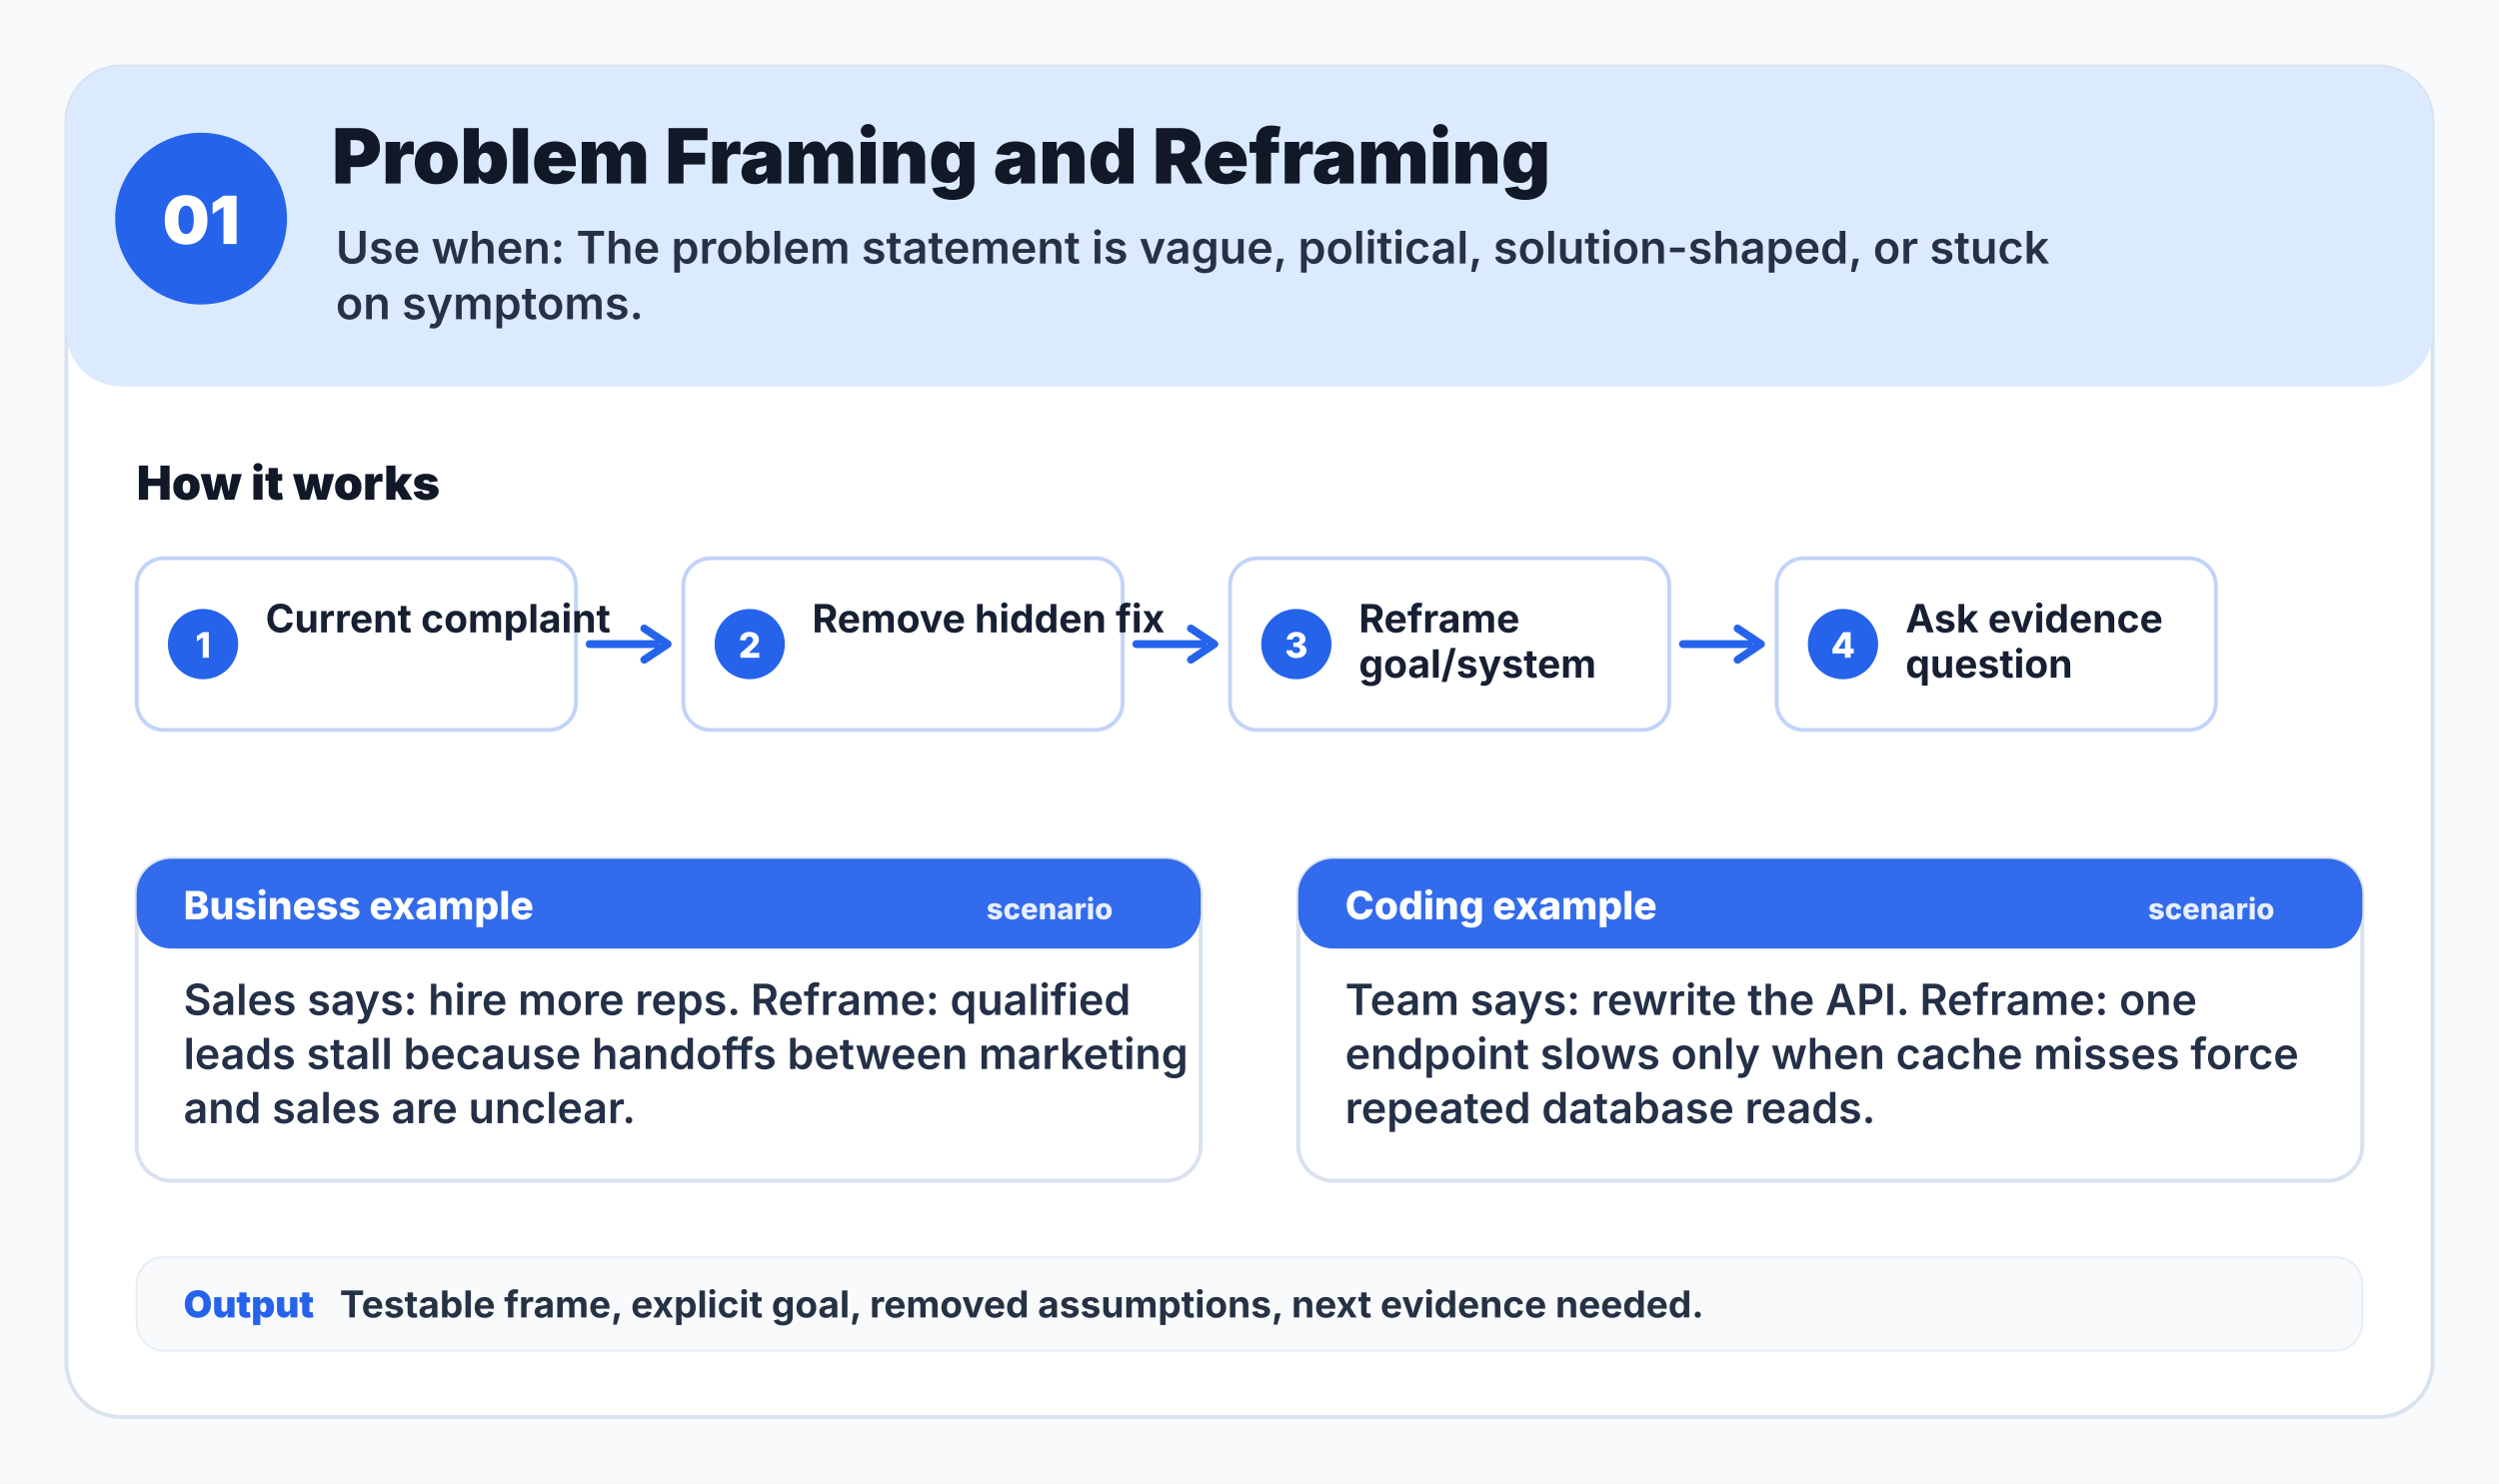
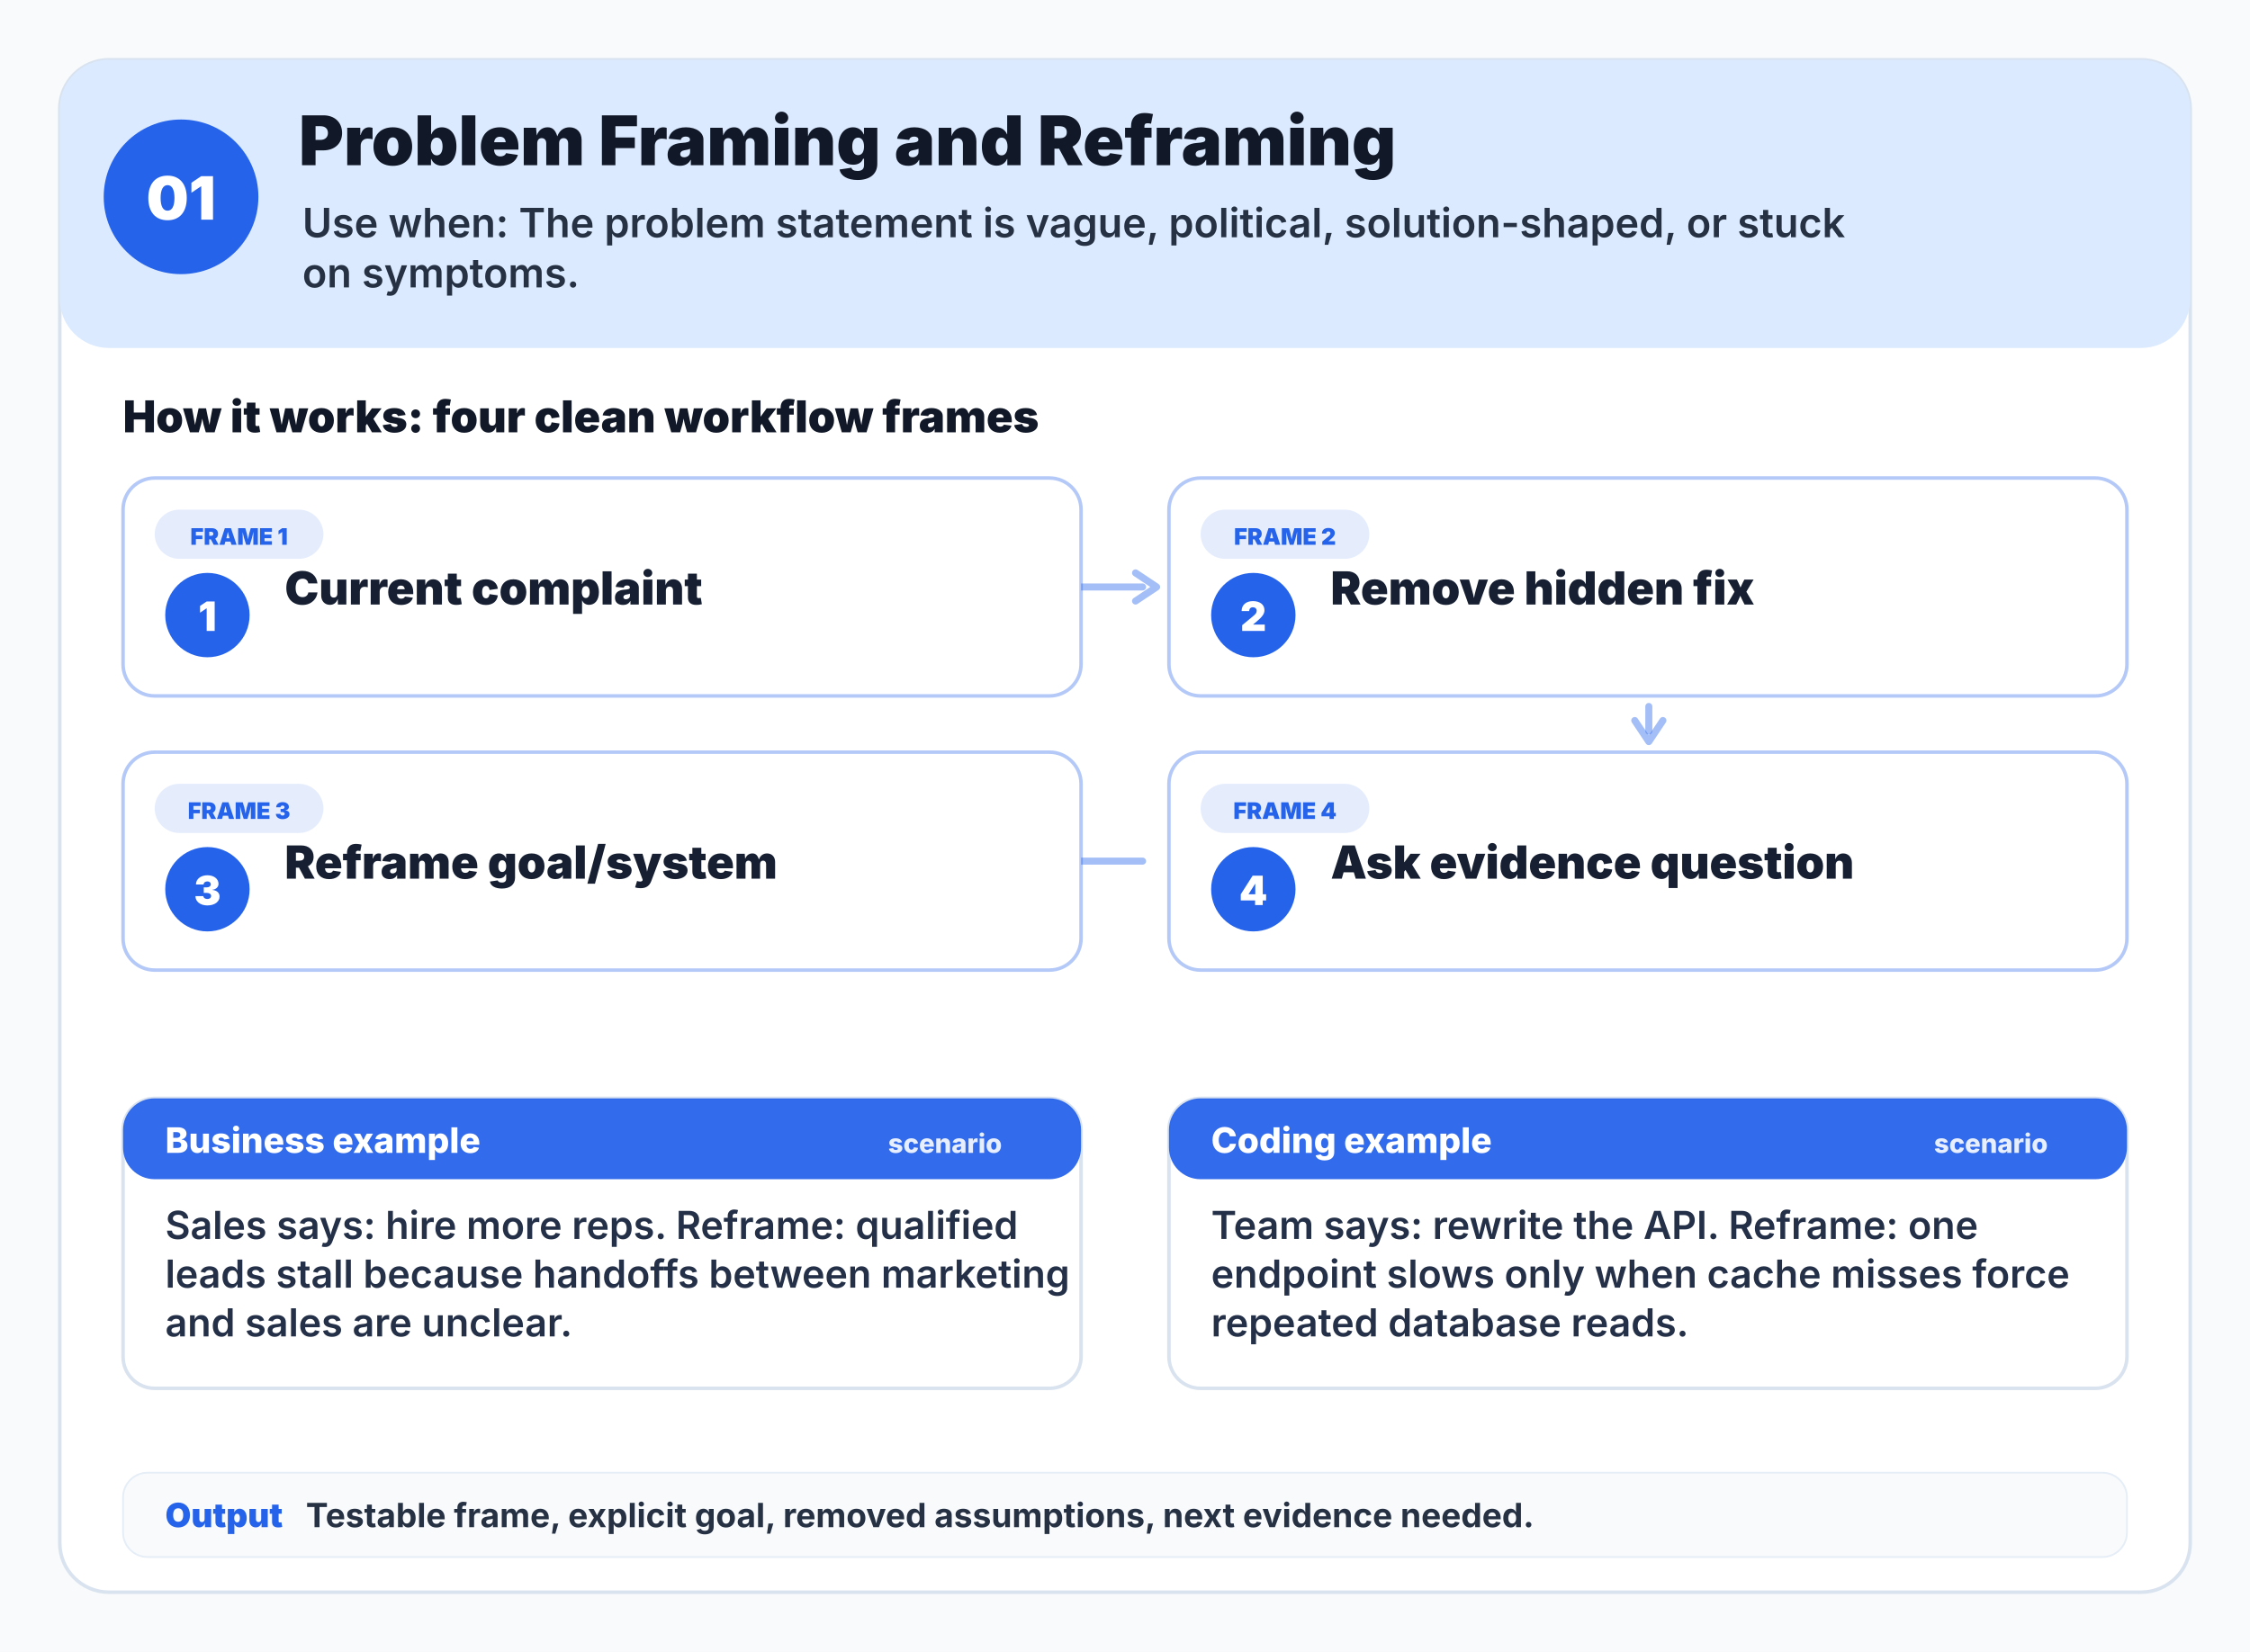
- <svg xmlns="http://www.w3.org/2000/svg" width="1280" height="760" viewBox="0 0 1280 760" role="img" aria-labelledby="title desc">
-   <rect width="1280" height="760" fill="#f8fafc" />
-   <rect x="34" y="34" width="1212" height="692" rx="28" fill="#ffffff" stroke="#d9e2ef" stroke-width="2" />
+ <svg xmlns="http://www.w3.org/2000/svg" width="1280" height="940" viewBox="0 0 1280 940" role="img" aria-labelledby="title desc">
+   <style>
+     .frame-card .frame-bg { transition: stroke-width 160ms ease, filter 160ms ease, transform 160ms ease; }
+     .frame-card:hover .frame-bg { stroke-width: 4; filter: url(#softShadow); }
+     @media (prefers-reduced-motion: reduce) {
+       .frame-card .frame-bg { transition: none; }
+     }
+   </style>
+   <defs>
+     <filter id="softShadow" x="-8%" y="-18%" width="116%" height="140%">
+       <feDropShadow dx="0" dy="8" stdDeviation="8" flood-color="#0f172a" flood-opacity="0.13" />
+     </filter>
+   </defs>
+   <rect width="1280" height="940" fill="#f8fafc" />
+   <rect x="34" y="34" width="1212" height="872" rx="28" fill="#ffffff" stroke="#d9e2ef" stroke-width="2" />
  <rect x="34" y="34" width="1212" height="164" rx="28" fill="#dbeafe" />
  <circle cx="103" cy="112" r="44" fill="#2563eb" />
  <text x="103" y="125" text-anchor="middle" font-size="34" font-weight="900" fill="#ffffff" font-family="Inter, ui-sans-serif, system-ui">01</text>
  <text x="170" y="94" font-size="39" font-weight="900" fill="#111827" font-family="Inter, ui-sans-serif, system-ui">Problem Framing and Reframing</text>
  <text x="172" y="135" font-size="23" font-weight="560" fill="#263244" font-family="Inter, ui-sans-serif, system-ui, -apple-system, BlinkMacSystemFont, Segoe UI, Arial, sans-serif">
    <tspan x="172" dy="0">Use when: The problem statement is vague, political, solution-shaped, or stuck</tspan>
    <tspan x="172" dy="28.52">on symptoms.</tspan>
  </text>
-   <text x="70" y="256" font-size="24" font-weight="900" fill="#111827" font-family="Inter, ui-sans-serif, system-ui">How it works</text>
-   <rect x="70" y="286" width="225" height="88" rx="14" fill="#ffffff" stroke="#2563eb" stroke-opacity="0.28" stroke-width="2" />
-   <circle cx="104" cy="330" r="18" fill="#2563eb" />
-   <text x="104" y="337" text-anchor="middle" font-size="18" font-weight="800" fill="#ffffff" font-family="Inter, ui-sans-serif, system-ui">1</text>
-   <text x="136" y="324" font-size="20" font-weight="750" fill="#172033" font-family="Inter, ui-sans-serif, system-ui, -apple-system, BlinkMacSystemFont, Segoe UI, Arial, sans-serif">
-     <tspan x="136" dy="0">Current complaint</tspan>
-   </text>
-   <rect x="350" y="286" width="225" height="88" rx="14" fill="#ffffff" stroke="#2563eb" stroke-opacity="0.28" stroke-width="2" />
-   <circle cx="384" cy="330" r="18" fill="#2563eb" />
-   <text x="384" y="337" text-anchor="middle" font-size="18" font-weight="800" fill="#ffffff" font-family="Inter, ui-sans-serif, system-ui">2</text>
-   <text x="416" y="324" font-size="20" font-weight="750" fill="#172033" font-family="Inter, ui-sans-serif, system-ui, -apple-system, BlinkMacSystemFont, Segoe UI, Arial, sans-serif">
-     <tspan x="416" dy="0">Remove hidden fix</tspan>
-   </text>
-   <rect x="630" y="286" width="225" height="88" rx="14" fill="#ffffff" stroke="#2563eb" stroke-opacity="0.28" stroke-width="2" />
-   <circle cx="664" cy="330" r="18" fill="#2563eb" />
-   <text x="664" y="337" text-anchor="middle" font-size="18" font-weight="800" fill="#ffffff" font-family="Inter, ui-sans-serif, system-ui">3</text>
-   <text x="696" y="324" font-size="20" font-weight="750" fill="#172033" font-family="Inter, ui-sans-serif, system-ui, -apple-system, BlinkMacSystemFont, Segoe UI, Arial, sans-serif">
-     <tspan x="696" dy="0">Reframe</tspan>
-     <tspan x="696" dy="23.2">goal/system</tspan>
-   </text>
-   <rect x="910" y="286" width="225" height="88" rx="14" fill="#ffffff" stroke="#2563eb" stroke-opacity="0.28" stroke-width="2" />
-   <circle cx="944" cy="330" r="18" fill="#2563eb" />
-   <text x="944" y="337" text-anchor="middle" font-size="18" font-weight="800" fill="#ffffff" font-family="Inter, ui-sans-serif, system-ui">4</text>
-   <text x="976" y="324" font-size="20" font-weight="750" fill="#172033" font-family="Inter, ui-sans-serif, system-ui, -apple-system, BlinkMacSystemFont, Segoe UI, Arial, sans-serif">
-     <tspan x="976" dy="0">Ask evidence</tspan>
-     <tspan x="976" dy="23.2">question</tspan>
-   </text>
-   <path d="M 302 330 L 336 330" stroke="#2563eb" stroke-width="4" stroke-linecap="round" />
-   <path d="M 330 322 L 342 330 L 330 338" fill="none" stroke="#2563eb" stroke-width="4" stroke-linecap="round" stroke-linejoin="round" />
-   <path d="M 582 330 L 616 330" stroke="#2563eb" stroke-width="4" stroke-linecap="round" />
-   <path d="M 610 322 L 622 330 L 610 338" fill="none" stroke="#2563eb" stroke-width="4" stroke-linecap="round" stroke-linejoin="round" />
-   <path d="M 862 330 L 896 330" stroke="#2563eb" stroke-width="4" stroke-linecap="round" />
-   <path d="M 890 322 L 902 330 L 890 338" fill="none" stroke="#2563eb" stroke-width="4" stroke-linecap="round" stroke-linejoin="round" />
-   <rect x="70" y="440" width="545" height="165" rx="18" fill="#ffffff" stroke="#d9e2ef" stroke-width="2" />
-   <rect x="70" y="440" width="545" height="46" rx="18" fill="#2563eb" opacity="0.94" />
-   <text x="94" y="471" font-size="20" font-weight="800" fill="#ffffff" font-family="Inter, ui-sans-serif, system-ui">Business example</text>
-   <text x="570" y="471" text-anchor="end" font-size="15" font-weight="800" fill="#ffffff" opacity="0.88" font-family="Inter, ui-sans-serif, system-ui">scenario</text>
-   <text x="94" y="520" font-size="22" font-weight="560" fill="#243047" font-family="Inter, ui-sans-serif, system-ui, -apple-system, BlinkMacSystemFont, Segoe UI, Arial, sans-serif">
+   <text x="70" y="246" font-size="25" font-weight="900" fill="#111827" font-family="Inter, ui-sans-serif, system-ui">How it works: four clean workflow frames</text>
+   <path d="M 604 334 H 650" stroke="#2563eb" stroke-width="4" stroke-linecap="round" opacity="0.42" />
+   <path d="M 646 326 L 658 334 L 646 342" fill="none" stroke="#2563eb" stroke-width="4" stroke-linecap="round" stroke-linejoin="round" opacity="0.42" />
+   <path d="M 938 402 V 416" stroke="#2563eb" stroke-width="4" stroke-linecap="round" opacity="0.42" />
+   <path d="M 930 410 L 938 422 L 946 410" fill="none" stroke="#2563eb" stroke-width="4" stroke-linecap="round" stroke-linejoin="round" opacity="0.42" />
+   <path d="M 650 490 H 604" stroke="#2563eb" stroke-width="4" stroke-linecap="round" opacity="0.42" />
+   <path d="M 610 482 L 598 490 L 610 498" fill="none" stroke="#2563eb" stroke-width="4" stroke-linecap="round" stroke-linejoin="round" opacity="0.42" />
+   <g class="frame-card">
+     <rect class="frame-bg" x="70" y="272" width="545" height="124" rx="18" fill="#ffffff" stroke="#2563eb" stroke-opacity="0.34" stroke-width="2" />
+     <rect x="88" y="290" width="96" height="28" rx="14" fill="#2563eb" opacity="0.12" />
+     <text x="136" y="310" text-anchor="middle" font-size="13" font-weight="900" fill="#2563eb" letter-spacing="0" font-family="Inter, ui-sans-serif, system-ui">FRAME 1</text>
+     <circle cx="118" cy="350" r="24" fill="#2563eb" />
+     <text x="118" y="359" text-anchor="middle" font-size="23" font-weight="900" fill="#ffffff" font-family="Inter, ui-sans-serif, system-ui">1</text>
+     <text x="162" y="344" font-size="26" font-weight="850" fill="#172033" font-family="Inter, ui-sans-serif, system-ui, -apple-system, BlinkMacSystemFont, Segoe UI, Arial, sans-serif">
+       <tspan x="162" dy="0">Current complaint</tspan>
+     </text>
+   </g>
+   <g class="frame-card">
+     <rect class="frame-bg" x="665" y="272" width="545" height="124" rx="18" fill="#ffffff" stroke="#2563eb" stroke-opacity="0.34" stroke-width="2" />
+     <rect x="683" y="290" width="96" height="28" rx="14" fill="#2563eb" opacity="0.12" />
+     <text x="731" y="310" text-anchor="middle" font-size="13" font-weight="900" fill="#2563eb" letter-spacing="0" font-family="Inter, ui-sans-serif, system-ui">FRAME 2</text>
+     <circle cx="713" cy="350" r="24" fill="#2563eb" />
+     <text x="713" y="359" text-anchor="middle" font-size="23" font-weight="900" fill="#ffffff" font-family="Inter, ui-sans-serif, system-ui">2</text>
+     <text x="757" y="344" font-size="26" font-weight="850" fill="#172033" font-family="Inter, ui-sans-serif, system-ui, -apple-system, BlinkMacSystemFont, Segoe UI, Arial, sans-serif">
+       <tspan x="757" dy="0">Remove hidden fix</tspan>
+     </text>
+   </g>
+   <g class="frame-card">
+     <rect class="frame-bg" x="70" y="428" width="545" height="124" rx="18" fill="#ffffff" stroke="#2563eb" stroke-opacity="0.34" stroke-width="2" />
+     <rect x="88" y="446" width="96" height="28" rx="14" fill="#2563eb" opacity="0.12" />
+     <text x="136" y="466" text-anchor="middle" font-size="13" font-weight="900" fill="#2563eb" letter-spacing="0" font-family="Inter, ui-sans-serif, system-ui">FRAME 3</text>
+     <circle cx="118" cy="506" r="24" fill="#2563eb" />
+     <text x="118" y="515" text-anchor="middle" font-size="23" font-weight="900" fill="#ffffff" font-family="Inter, ui-sans-serif, system-ui">3</text>
+     <text x="162" y="500" font-size="26" font-weight="850" fill="#172033" font-family="Inter, ui-sans-serif, system-ui, -apple-system, BlinkMacSystemFont, Segoe UI, Arial, sans-serif">
+       <tspan x="162" dy="0">Reframe goal/system</tspan>
+     </text>
+   </g>
+   <g class="frame-card">
+     <rect class="frame-bg" x="665" y="428" width="545" height="124" rx="18" fill="#ffffff" stroke="#2563eb" stroke-opacity="0.34" stroke-width="2" />
+     <rect x="683" y="446" width="96" height="28" rx="14" fill="#2563eb" opacity="0.12" />
+     <text x="731" y="466" text-anchor="middle" font-size="13" font-weight="900" fill="#2563eb" letter-spacing="0" font-family="Inter, ui-sans-serif, system-ui">FRAME 4</text>
+     <circle cx="713" cy="506" r="24" fill="#2563eb" />
+     <text x="713" y="515" text-anchor="middle" font-size="23" font-weight="900" fill="#ffffff" font-family="Inter, ui-sans-serif, system-ui">4</text>
+     <text x="757" y="500" font-size="26" font-weight="850" fill="#172033" font-family="Inter, ui-sans-serif, system-ui, -apple-system, BlinkMacSystemFont, Segoe UI, Arial, sans-serif">
+       <tspan x="757" dy="0">Ask evidence question</tspan>
+     </text>
+   </g>
+   <rect x="70" y="625" width="545" height="165" rx="18" fill="#ffffff" stroke="#d9e2ef" stroke-width="2" />
+   <rect x="70" y="625" width="545" height="46" rx="18" fill="#2563eb" opacity="0.94" />
+   <text x="94" y="656" font-size="20" font-weight="800" fill="#ffffff" font-family="Inter, ui-sans-serif, system-ui">Business example</text>
+   <text x="570" y="656" text-anchor="end" font-size="15" font-weight="800" fill="#ffffff" opacity="0.88" font-family="Inter, ui-sans-serif, system-ui">scenario</text>
+   <text x="94" y="705" font-size="22" font-weight="560" fill="#243047" font-family="Inter, ui-sans-serif, system-ui, -apple-system, BlinkMacSystemFont, Segoe UI, Arial, sans-serif">
    <tspan x="94" dy="0">Sales says: hire more reps. Reframe: qualified</tspan>
    <tspan x="94" dy="27.72">leads stall because handoffs between marketing</tspan>
    <tspan x="94" dy="27.72">and sales are unclear.</tspan>
  </text>
-   <rect x="665" y="440" width="545" height="165" rx="18" fill="#ffffff" stroke="#d9e2ef" stroke-width="2" />
-   <rect x="665" y="440" width="545" height="46" rx="18" fill="#2563eb" opacity="0.94" />
-   <text x="689" y="471" font-size="20" font-weight="800" fill="#ffffff" font-family="Inter, ui-sans-serif, system-ui">Coding example</text>
-   <text x="1165" y="471" text-anchor="end" font-size="15" font-weight="800" fill="#ffffff" opacity="0.88" font-family="Inter, ui-sans-serif, system-ui">scenario</text>
-   <text x="689" y="520" font-size="22" font-weight="560" fill="#243047" font-family="Inter, ui-sans-serif, system-ui, -apple-system, BlinkMacSystemFont, Segoe UI, Arial, sans-serif">
+   <rect x="665" y="625" width="545" height="165" rx="18" fill="#ffffff" stroke="#d9e2ef" stroke-width="2" />
+   <rect x="665" y="625" width="545" height="46" rx="18" fill="#2563eb" opacity="0.94" />
+   <text x="689" y="656" font-size="20" font-weight="800" fill="#ffffff" font-family="Inter, ui-sans-serif, system-ui">Coding example</text>
+   <text x="1165" y="656" text-anchor="end" font-size="15" font-weight="800" fill="#ffffff" opacity="0.88" font-family="Inter, ui-sans-serif, system-ui">scenario</text>
+   <text x="689" y="705" font-size="22" font-weight="560" fill="#243047" font-family="Inter, ui-sans-serif, system-ui, -apple-system, BlinkMacSystemFont, Segoe UI, Arial, sans-serif">
    <tspan x="689" dy="0">Team says: rewrite the API. Reframe: one</tspan>
    <tspan x="689" dy="27.72">endpoint slows only when cache misses force</tspan>
    <tspan x="689" dy="27.72">repeated database reads.</tspan>
  </text>
-   <rect x="70" y="644" width="1140" height="48" rx="14" fill="#f8fafc" stroke="#e5edf6" />
-   <text x="94" y="675" font-size="19" font-weight="900" fill="#2563eb" font-family="Inter, ui-sans-serif, system-ui">Output</text>
-   <text x="174" y="675" font-size="19" font-weight="650" fill="#263244" font-family="Inter, ui-sans-serif, system-ui, -apple-system, BlinkMacSystemFont, Segoe UI, Arial, sans-serif">
+   <rect x="70" y="838" width="1140" height="48" rx="14" fill="#f8fafc" stroke="#e5edf6" />
+   <text x="94" y="869" font-size="19" font-weight="900" fill="#2563eb" font-family="Inter, ui-sans-serif, system-ui">Output</text>
+   <text x="174" y="869" font-size="19" font-weight="650" fill="#263244" font-family="Inter, ui-sans-serif, system-ui, -apple-system, BlinkMacSystemFont, Segoe UI, Arial, sans-serif">
    <tspan x="174" dy="0">Testable frame, explicit goal, removed assumptions, next evidence needed.</tspan>
  </text>
</svg>
